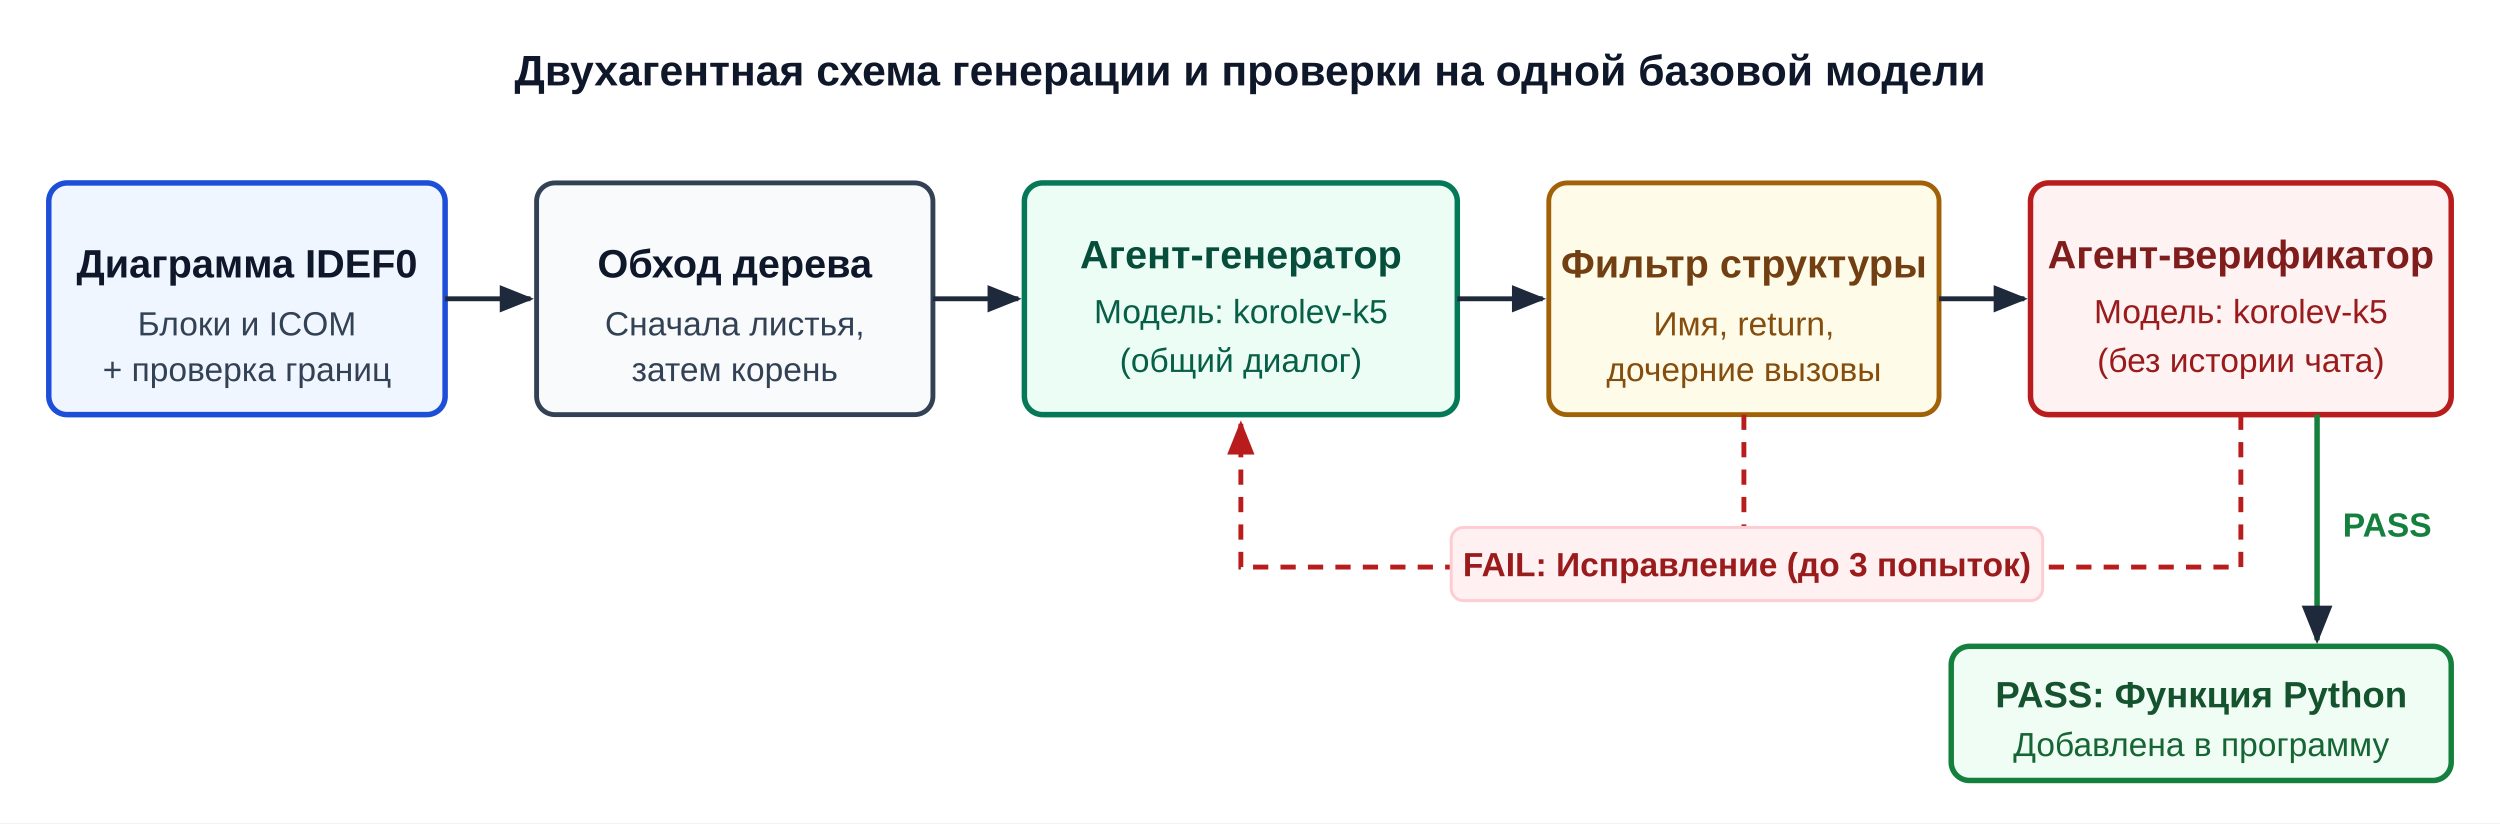
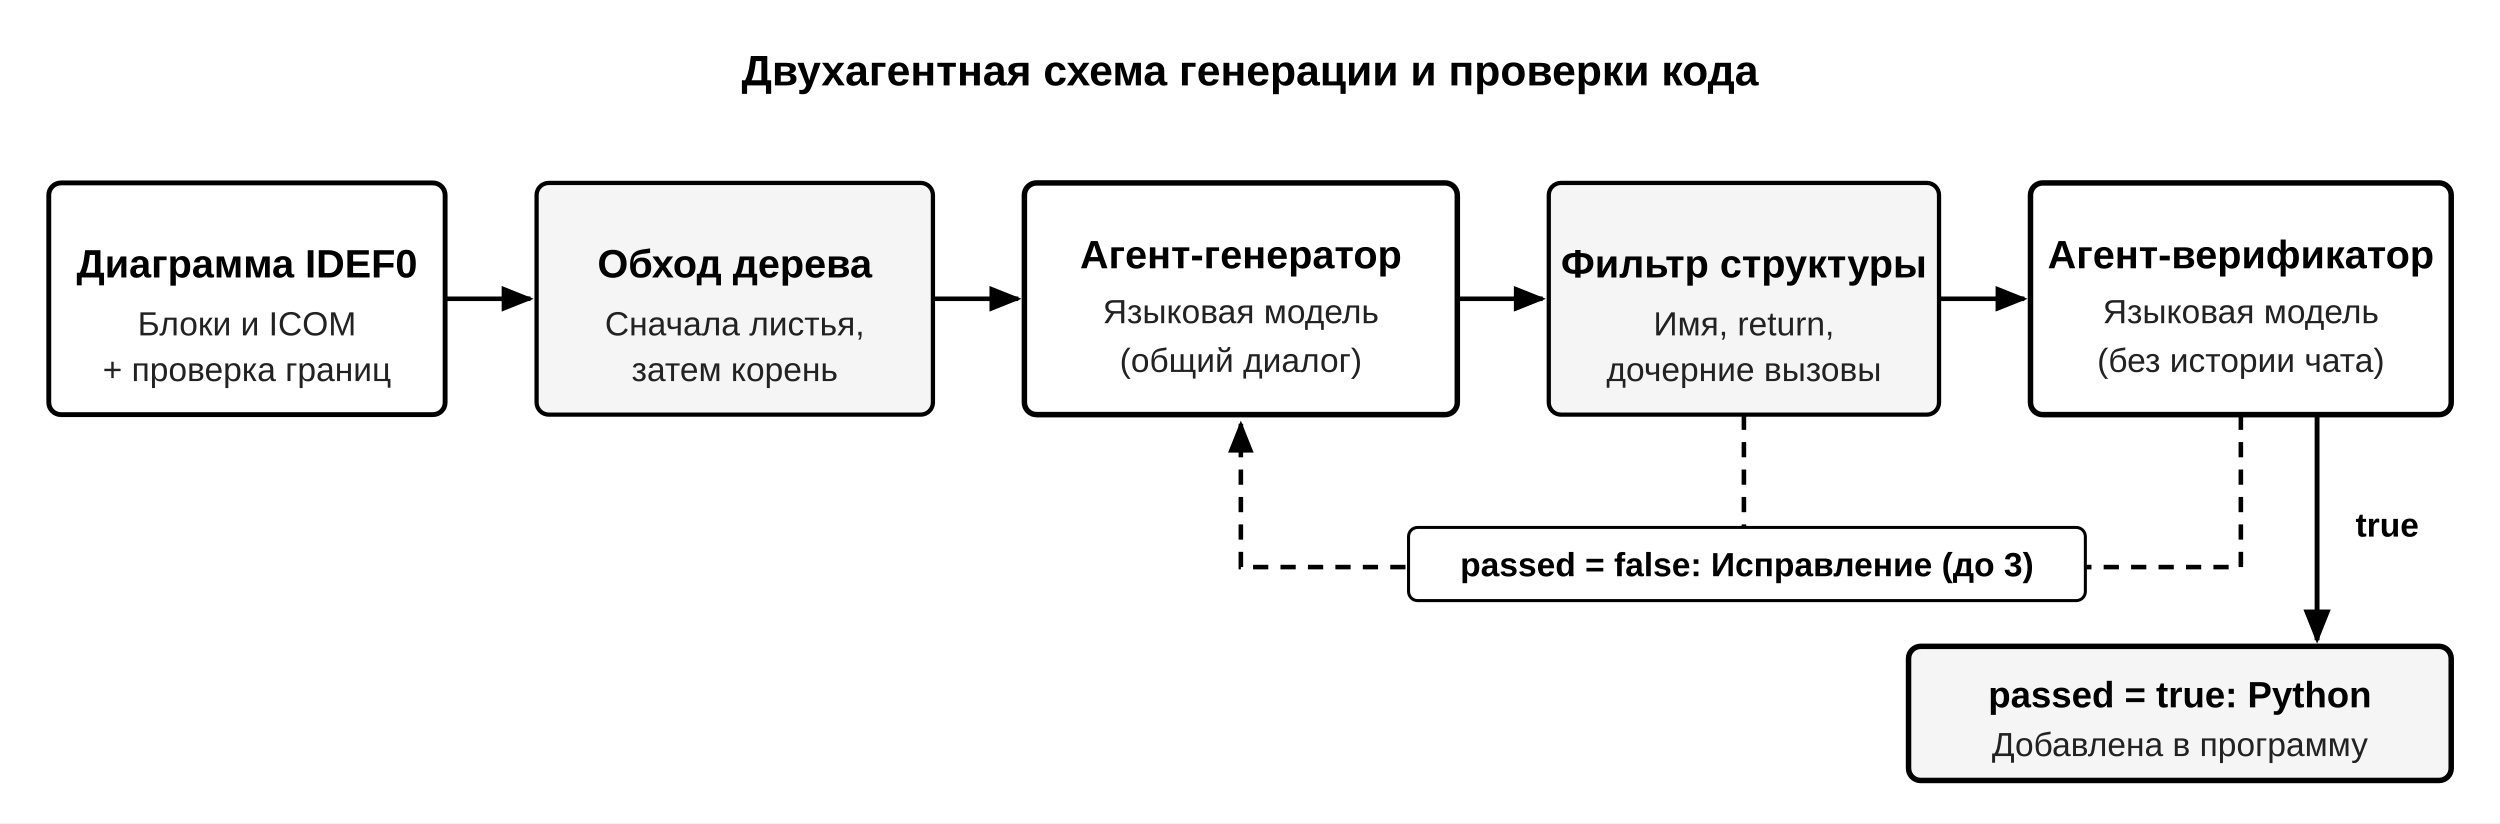
<svg xmlns="http://www.w3.org/2000/svg" viewBox="0 0 820 270" width="820" height="270" font-family="Liberation Sans, Arial, sans-serif">
  <defs>
    <marker id="arrow" viewBox="0 0 10 10" refX="9" refY="5" markerWidth="7" markerHeight="7" orient="auto-start-reverse">
-       <path d="M 0 1 L 10 5 L 0 9 z" fill="#1e293b" />
-     </marker>
-     <marker id="arrow-red" viewBox="0 0 10 10" refX="9" refY="5" markerWidth="7" markerHeight="7" orient="auto-start-reverse">
-       <path d="M 0 1 L 10 5 L 0 9 z" fill="#b91c1c" />
+       <path d="M 0 1 L 10 5 L 0 9 z" fill="#000000" />
    </marker>
  </defs>
  <rect x="0" y="0" width="820" height="270" fill="#ffffff" />
-   <rect x="16" y="60" width="130" height="76" rx="6" fill="#eff6ff" stroke="#1d4ed8" stroke-width="1.8" />
-   <text x="81" y="91" text-anchor="middle" font-size="13" font-weight="bold" fill="#0f172a">Диаграмма IDEF0</text>
-   <text x="81" y="110" text-anchor="middle" font-size="11" fill="#334155">Блоки и ICOM</text>
-   <text x="81" y="125" text-anchor="middle" font-size="11" fill="#334155">+ проверка границ</text>
-   <rect x="176" y="60" width="130" height="76" rx="6" fill="#f8fafc" stroke="#334155" stroke-width="1.6" />
-   <text x="241" y="91" text-anchor="middle" font-size="13" font-weight="bold" fill="#0f172a">Обход дерева</text>
-   <text x="241" y="110" text-anchor="middle" font-size="11" fill="#334155">Сначала листья,</text>
-   <text x="241" y="125" text-anchor="middle" font-size="11" fill="#334155">затем корень</text>
-   <rect x="336" y="60" width="142" height="76" rx="6" fill="#ecfdf5" stroke="#047857" stroke-width="1.8" />
-   <text x="407" y="88" text-anchor="middle" font-size="13" font-weight="bold" fill="#064e3b">Агент-генератор</text>
-   <text x="407" y="106" text-anchor="middle" font-size="11" fill="#065f46">Модель: korolev-k5</text>
-   <text x="407" y="122" text-anchor="middle" font-size="11" fill="#065f46">(общий диалог)</text>
-   <rect x="508" y="60" width="128" height="76" rx="6" fill="#fefce8" stroke="#a16207" stroke-width="1.6" />
-   <text x="572" y="91" text-anchor="middle" font-size="13" font-weight="bold" fill="#713f12">Фильтр структуры</text>
-   <text x="572" y="110" text-anchor="middle" font-size="11" fill="#854d0e">Имя, return,</text>
-   <text x="572" y="125" text-anchor="middle" font-size="11" fill="#854d0e">дочерние вызовы</text>
-   <rect x="666" y="60" width="138" height="76" rx="6" fill="#fef2f2" stroke="#b91c1c" stroke-width="1.8" />
-   <text x="735" y="88" text-anchor="middle" font-size="13" font-weight="bold" fill="#7f1d1d">Агент-верификатор</text>
-   <text x="735" y="106" text-anchor="middle" font-size="11" fill="#991b1b">Модель: korolev-k5</text>
-   <text x="735" y="122" text-anchor="middle" font-size="11" fill="#991b1b">(без истории чата)</text>
-   <line x1="146" y1="98" x2="174" y2="98" stroke="#1e293b" stroke-width="1.6" marker-end="url(#arrow)" />
-   <line x1="306" y1="98" x2="334" y2="98" stroke="#1e293b" stroke-width="1.6" marker-end="url(#arrow)" />
-   <line x1="478" y1="98" x2="506" y2="98" stroke="#1e293b" stroke-width="1.6" marker-end="url(#arrow)" />
-   <line x1="636" y1="98" x2="664" y2="98" stroke="#1e293b" stroke-width="1.6" marker-end="url(#arrow)" />
-   <path d="M 735 136 L 735 186 L 407 186 L 407 139" fill="none" stroke="#b91c1c" stroke-width="1.6" stroke-dasharray="5,4" marker-end="url(#arrow-red)" />
-   <path d="M 572 136 L 572 186" fill="none" stroke="#b91c1c" stroke-width="1.6" stroke-dasharray="5,4" />
-   <rect x="476" y="173" width="194" height="24" rx="4" fill="#fff1f2" stroke="#fecdd3" stroke-width="1" />
-   <text x="573" y="189" text-anchor="middle" font-size="11" font-weight="bold" fill="#991b1b">FAIL: Исправление (до 3 попыток)</text>
-   <rect x="640" y="212" width="164" height="44" rx="6" fill="#f0fdf4" stroke="#15803d" stroke-width="1.8" />
-   <text x="722" y="232" text-anchor="middle" font-size="12" font-weight="bold" fill="#14532d">PASS: Функция Python</text>
-   <text x="722" y="248" text-anchor="middle" font-size="11" fill="#166534">Добавлена в программу</text>
-   <path d="M 760 136 L 760 210" fill="none" stroke="#15803d" stroke-width="1.8" marker-end="url(#arrow)" />
-   <text x="783" y="176" text-anchor="middle" font-size="11" font-weight="bold" fill="#15803d">PASS</text>
-   <text x="410" y="28" text-anchor="middle" font-size="14" font-weight="bold" fill="#0f172a">Двухагентная схема генерации и проверки на одной базовой модели</text>
+   <rect x="16" y="60" width="130" height="76" rx="4" fill="#ffffff" stroke="#000000" stroke-width="1.6" />
+   <text x="81" y="91" text-anchor="middle" font-size="13" font-weight="bold" fill="#000000">Диаграмма IDEF0</text>
+   <text x="81" y="110" text-anchor="middle" font-size="11" fill="#222222">Блоки и ICOM</text>
+   <text x="81" y="125" text-anchor="middle" font-size="11" fill="#222222">+ проверка границ</text>
+   <rect x="176" y="60" width="130" height="76" rx="4" fill="#f5f5f5" stroke="#000000" stroke-width="1.4" />
+   <text x="241" y="91" text-anchor="middle" font-size="13" font-weight="bold" fill="#000000">Обход дерева</text>
+   <text x="241" y="110" text-anchor="middle" font-size="11" fill="#222222">Сначала листья,</text>
+   <text x="241" y="125" text-anchor="middle" font-size="11" fill="#222222">затем корень</text>
+   <rect x="336" y="60" width="142" height="76" rx="4" fill="#ffffff" stroke="#000000" stroke-width="1.8" />
+   <text x="407" y="88" text-anchor="middle" font-size="13" font-weight="bold" fill="#000000">Агент-генератор</text>
+   <text x="407" y="106" text-anchor="middle" font-size="11" fill="#222222">Языковая модель</text>
+   <text x="407" y="122" text-anchor="middle" font-size="11" fill="#222222">(общий диалог)</text>
+   <rect x="508" y="60" width="128" height="76" rx="4" fill="#f5f5f5" stroke="#000000" stroke-width="1.4" />
+   <text x="572" y="91" text-anchor="middle" font-size="13" font-weight="bold" fill="#000000">Фильтр структуры</text>
+   <text x="572" y="110" text-anchor="middle" font-size="11" fill="#222222">Имя, return,</text>
+   <text x="572" y="125" text-anchor="middle" font-size="11" fill="#222222">дочерние вызовы</text>
+   <rect x="666" y="60" width="138" height="76" rx="4" fill="#ffffff" stroke="#000000" stroke-width="1.8" />
+   <text x="735" y="88" text-anchor="middle" font-size="13" font-weight="bold" fill="#000000">Агент-верификатор</text>
+   <text x="735" y="106" text-anchor="middle" font-size="11" fill="#222222">Языковая модель</text>
+   <text x="735" y="122" text-anchor="middle" font-size="11" fill="#222222">(без истории чата)</text>
+   <line x1="146" y1="98" x2="174" y2="98" stroke="#000000" stroke-width="1.5" marker-end="url(#arrow)" />
+   <line x1="306" y1="98" x2="334" y2="98" stroke="#000000" stroke-width="1.5" marker-end="url(#arrow)" />
+   <line x1="478" y1="98" x2="506" y2="98" stroke="#000000" stroke-width="1.5" marker-end="url(#arrow)" />
+   <line x1="636" y1="98" x2="664" y2="98" stroke="#000000" stroke-width="1.5" marker-end="url(#arrow)" />
+   <path d="M 735 136 L 735 186 L 407 186 L 407 139" fill="none" stroke="#000000" stroke-width="1.5" stroke-dasharray="5,4" marker-end="url(#arrow)" />
+   <path d="M 572 136 L 572 186" fill="none" stroke="#000000" stroke-width="1.5" stroke-dasharray="5,4" />
+   <rect x="462" y="173" width="222" height="24" rx="3" fill="#ffffff" stroke="#000000" stroke-width="1" />
+   <text x="573" y="189" text-anchor="middle" font-size="11" font-weight="bold" fill="#000000">passed = false: Исправление (до 3)</text>
+   <rect x="626" y="212" width="178" height="44" rx="4" fill="#f5f5f5" stroke="#000000" stroke-width="1.8" />
+   <text x="715" y="232" text-anchor="middle" font-size="12" font-weight="bold" fill="#000000">passed = true: Python</text>
+   <text x="715" y="248" text-anchor="middle" font-size="11" fill="#222222">Добавлена в программу</text>
+   <path d="M 760 136 L 760 210" fill="none" stroke="#000000" stroke-width="1.6" marker-end="url(#arrow)" />
+   <text x="783" y="176" text-anchor="middle" font-size="11" font-weight="bold" fill="#000000">true</text>
+   <text x="410" y="28" text-anchor="middle" font-size="14" font-weight="bold" fill="#000000">Двухагентная схема генерации и проверки кода</text>
</svg>
